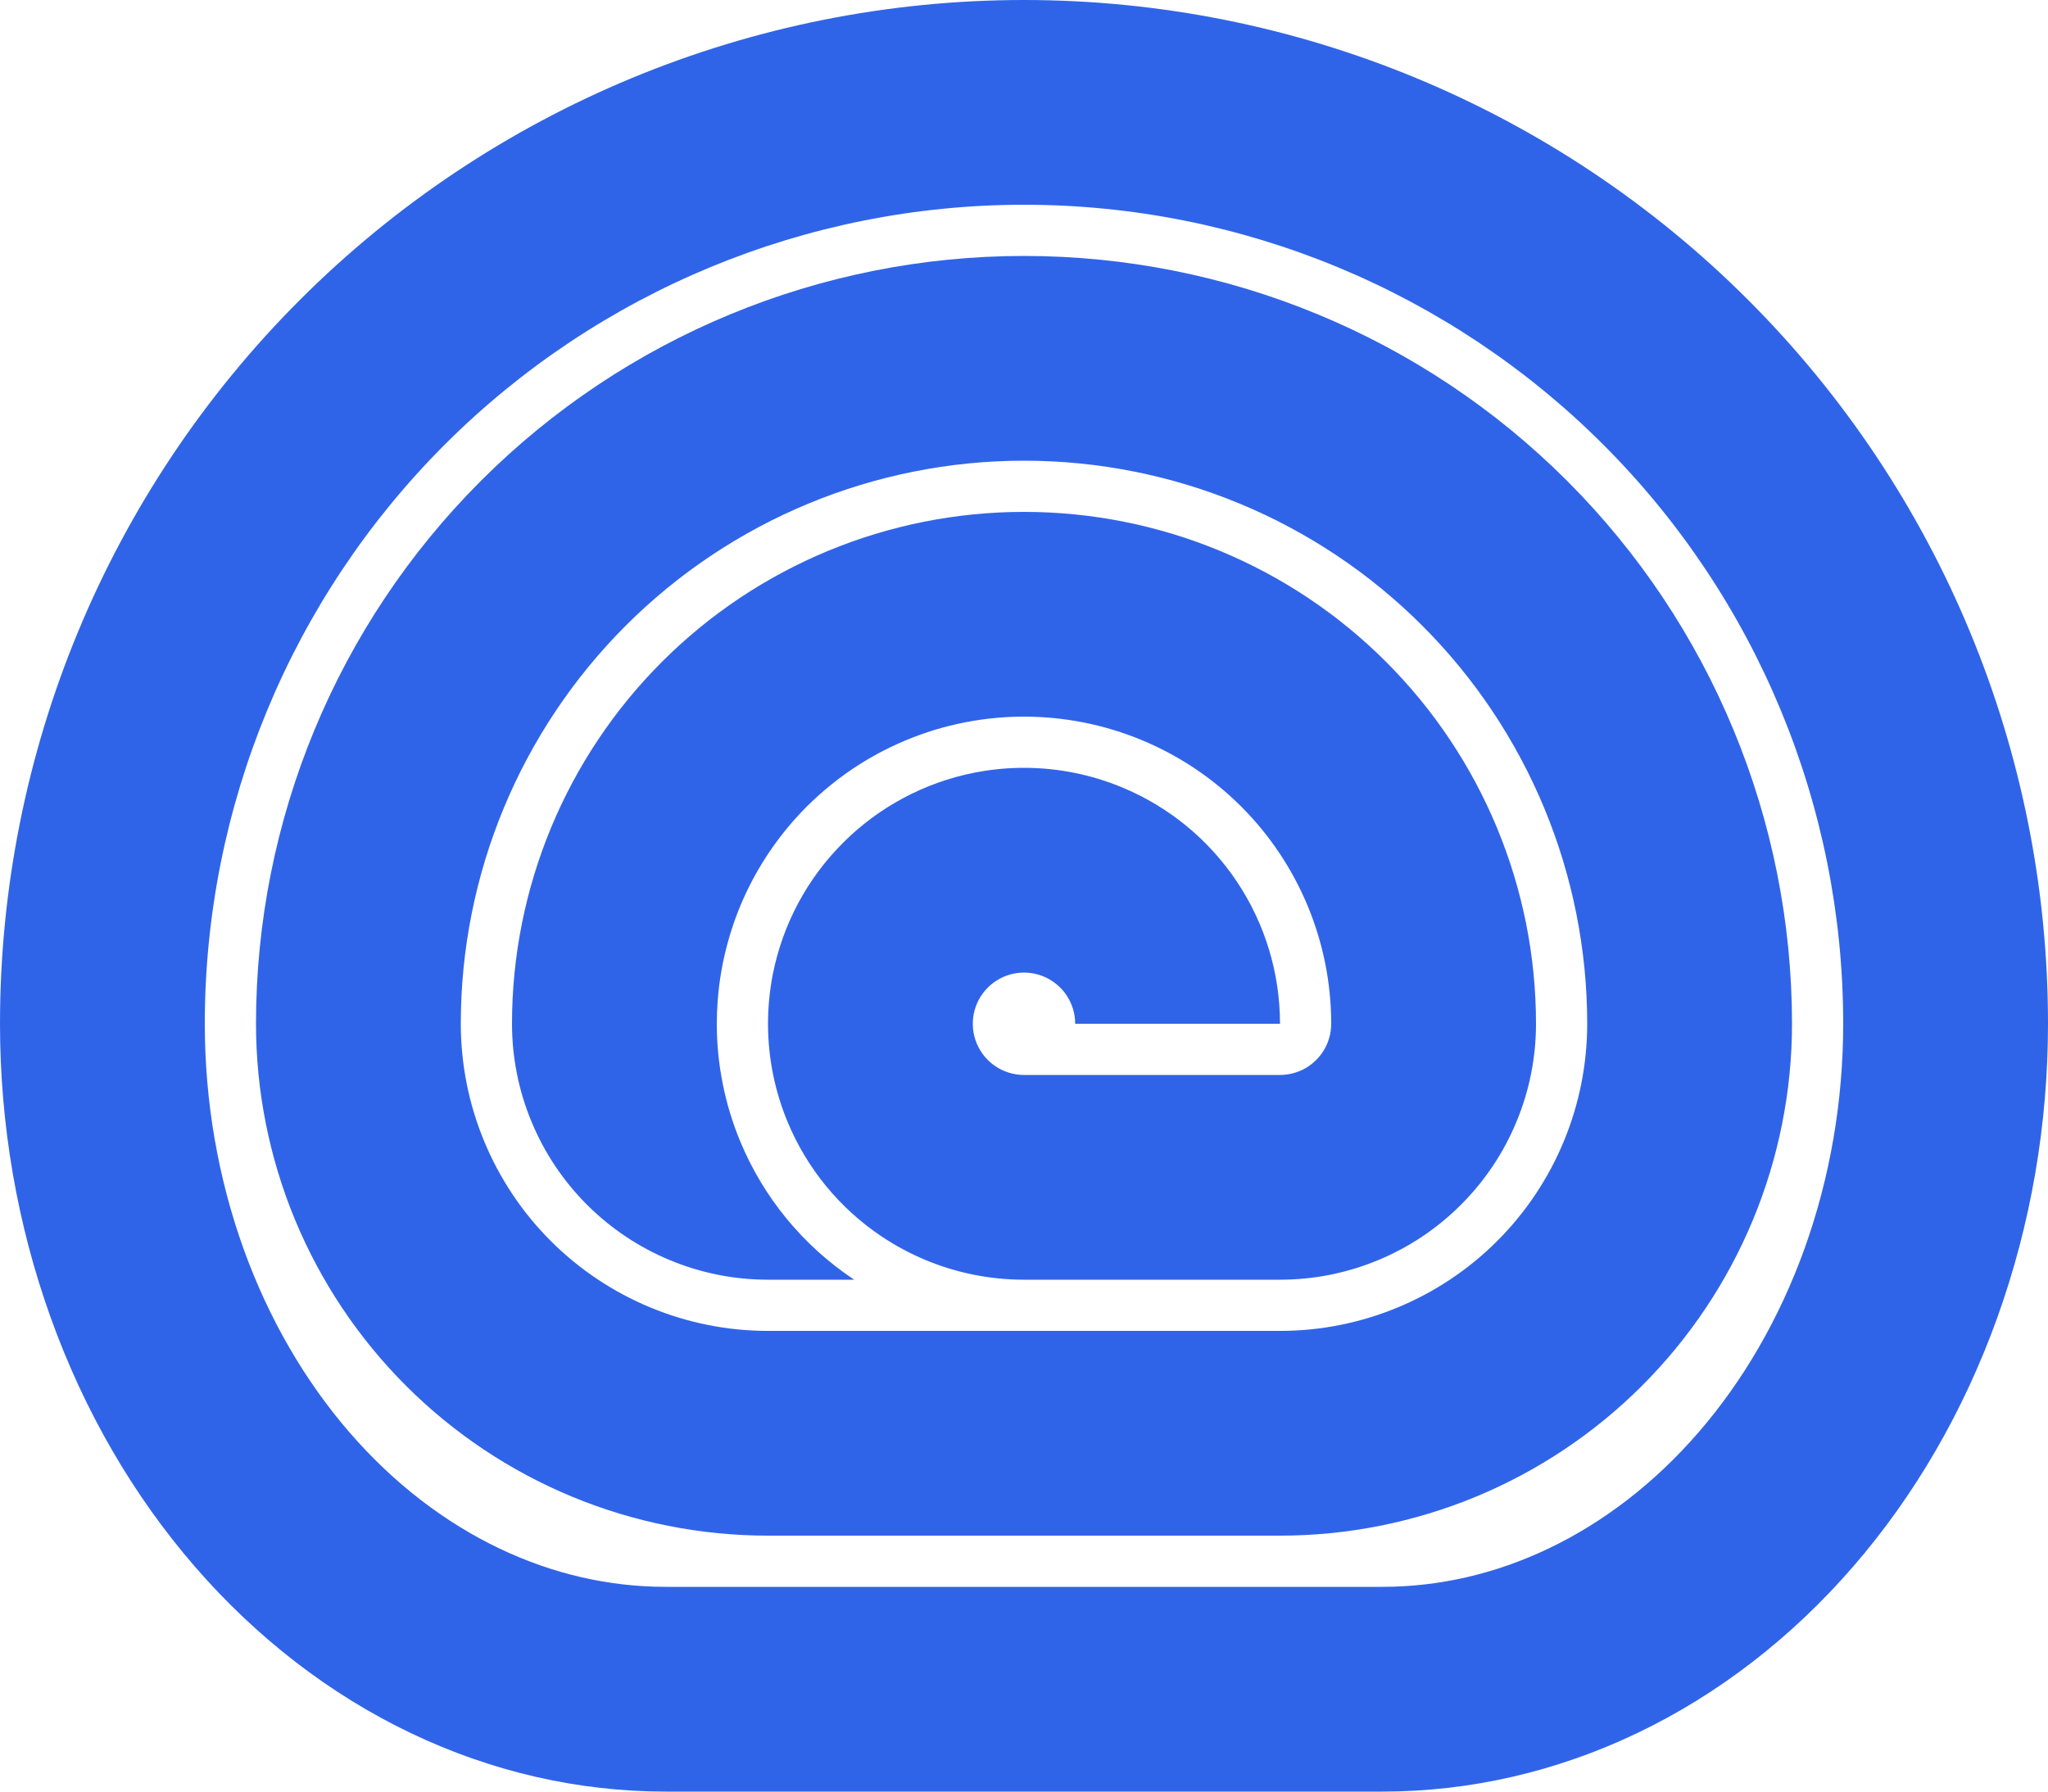
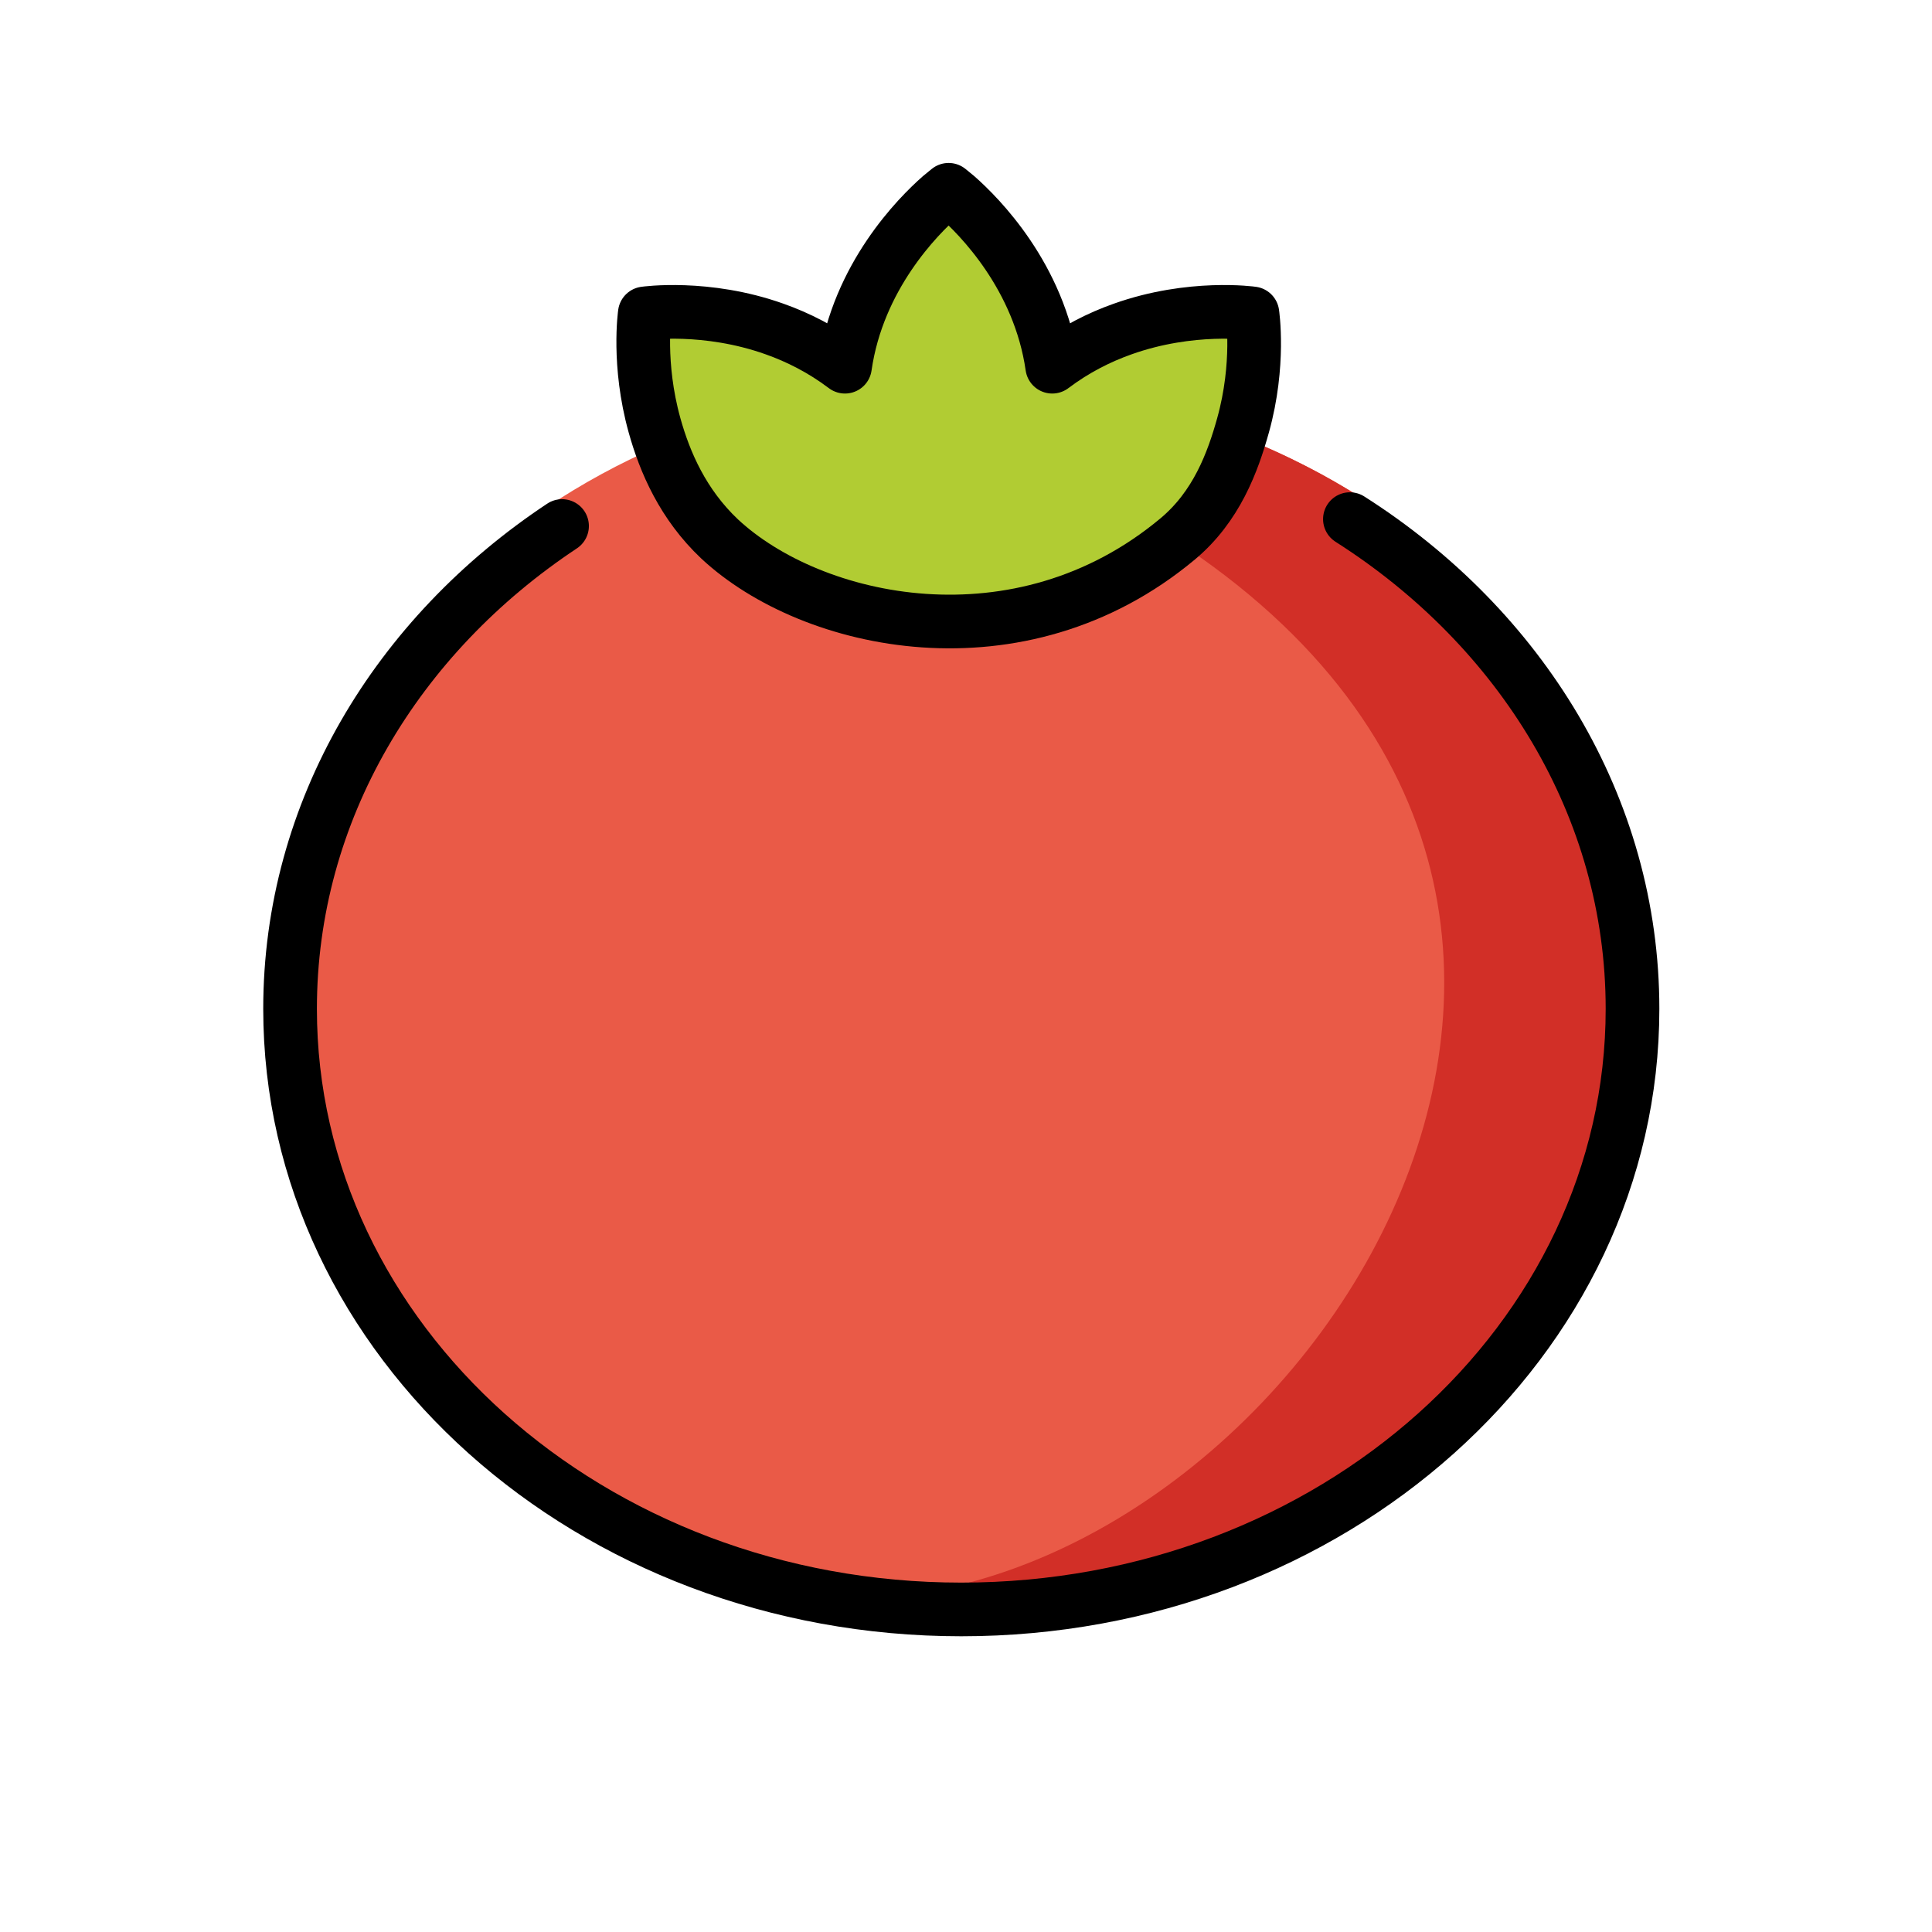
- <svg xmlns="http://www.w3.org/2000/svg" id="logo-83" width="40" height="35" viewBox="0 0 40 35" fill="none">
-   <path class="ccustom" fill-rule="evenodd" clip-rule="evenodd" d="M25 30C26.313 30 27.614 29.741 28.827 29.239C30.04 28.736 31.142 28 32.071 27.071C33 26.142 33.736 25.04 34.239 23.827C34.741 22.614 35 21.313 35 20C35 16.022 33.42 12.206 30.607 9.393C27.794 6.58 23.978 5 20 5C16.022 5 12.206 6.58 9.393 9.393C6.58 12.206 5 16.022 5 20C5 21.313 5.259 22.614 5.761 23.827C6.264 25.04 7 26.142 7.929 27.071C8.858 28 9.96 28.736 11.173 29.239C12.386 29.741 13.687 30 15 30H25ZM20 9C17.083 9 14.285 10.159 12.222 12.222C10.159 14.285 9 17.083 9 20C9 20.788 9.155 21.568 9.457 22.296C9.758 23.024 10.2 23.686 10.757 24.243C11.315 24.8 11.976 25.242 12.704 25.543C13.432 25.845 14.212 26 15 26H25C25.788 26 26.568 25.845 27.296 25.543C28.024 25.242 28.686 24.8 29.243 24.243C29.8 23.686 30.242 23.024 30.543 22.296C30.845 21.568 31 20.788 31 20C31 17.083 29.841 14.285 27.778 12.222C25.715 10.159 22.917 9 20 9Z" fill="#3064E8" />
-   <path class="ccustom" fill-rule="evenodd" clip-rule="evenodd" d="M13 35C11.293 35 9.602 34.612 8.025 33.858C6.448 33.104 5.015 32 3.808 30.607C2.6 29.214 1.643 27.56 0.99 25.74C0.336 23.92 0 21.97 0 20C0 14.696 2.107 9.609 5.858 5.858C9.609 2.107 14.696 0 20 0C25.304 0 30.391 2.107 34.142 5.858C37.893 9.609 40 14.696 40 20C40 21.97 39.664 23.92 39.01 25.74C38.357 27.56 37.4 29.214 36.192 30.607C34.985 32 33.552 33.104 31.975 33.858C30.398 34.612 28.707 35 27 35H13ZM8.686 8.686C11.687 5.686 15.757 4 20 4C24.244 4 28.313 5.686 31.314 8.686C34.314 11.687 36 15.757 36 20C36 21.518 35.74 23.011 35.246 24.389C34.751 25.767 34.038 26.985 33.17 27.987C32.303 28.987 31.305 29.745 30.25 30.249C29.198 30.752 28.096 31 27 31H13C11.904 31 10.802 30.752 9.75 30.249C8.695 29.745 7.697 28.987 6.83 27.987C5.962 26.985 5.249 25.767 4.754 24.389C4.26 23.011 4 21.518 4 20C4 15.757 5.686 11.687 8.686 8.686Z" fill="#3064E8" />
-   <path class="ccustom" d="M25 25H19.996C19.66 25 19.326 24.965 19 24.899C18.368 24.77 17.764 24.519 17.222 24.157C16.4 23.608 15.759 22.827 15.381 21.913C15.258 21.617 15.165 21.311 15.101 21C14.969 20.352 14.966 19.68 15.096 19.024C15.289 18.055 15.765 17.164 16.465 16.465C17.164 15.765 18.055 15.289 19.024 15.096C19.055 15.09 19.085 15.084 19.116 15.079C19.409 15.026 19.705 15 20 15C20.654 15 21.304 15.128 21.913 15.381C22.827 15.759 23.608 16.4 24.157 17.222C24.707 18.044 25 19.011 25 20H21C21 19.802 20.941 19.609 20.831 19.444C20.722 19.28 20.565 19.152 20.383 19.076C20.2 19 19.999 18.981 19.805 19.019C19.611 19.058 19.433 19.153 19.293 19.293C19.153 19.433 19.058 19.611 19.019 19.805C18.981 19.999 19 20.2 19.076 20.383C19.152 20.565 19.28 20.722 19.444 20.831C19.609 20.941 19.802 21 20 21H25C25.131 21 25.261 20.974 25.383 20.924C25.504 20.874 25.614 20.8 25.707 20.707C25.8 20.614 25.874 20.504 25.924 20.383C25.974 20.261 26 20.131 26 20C26 18.409 25.368 16.883 24.243 15.757C23.117 14.632 21.591 14 20 14C19.827 14 19.656 14.007 19.485 14.022C19.066 14.058 18.654 14.138 18.255 14.259C17.863 14.379 17.484 14.538 17.124 14.734C16.712 14.959 16.326 15.233 15.973 15.552C15.9 15.619 15.828 15.687 15.757 15.757C15.265 16.25 14.867 16.819 14.575 17.436C14.429 17.745 14.31 18.066 14.219 18.396C14.114 18.772 14.046 19.16 14.017 19.554C14.006 19.702 14 19.851 14 20C14 20.784 14.154 21.565 14.457 22.296C14.911 23.392 15.68 24.329 16.667 24.989C16.672 24.993 16.678 24.996 16.683 25H15C14.343 25 13.693 24.871 13.087 24.619C12.48 24.368 11.929 24 11.464 23.535C11 23.071 10.632 22.52 10.381 21.913C10.129 21.307 10 20.657 10 20C10 17.348 11.054 14.804 12.929 12.929C14.804 11.054 17.348 10 20 10C22.652 10 25.196 11.054 27.071 12.929C28.946 14.804 30 17.348 30 20C30 20.657 29.871 21.307 29.619 21.913C29.368 22.52 29 23.071 28.535 23.535C28.071 24 27.52 24.368 26.913 24.619C26.307 24.871 25.657 25 25 25Z" fill="#3064E8" />
+ <svg xmlns="http://www.w3.org/2000/svg" id="emoji" viewBox="0 0 72 72">
+   <g id="color">
+     <ellipse cx="35.825" cy="37.597" rx="25.015" ry="22.382" fill="#EA5A47" stroke="#EA5A47" stroke-linecap="round" stroke-linejoin="round" stroke-miterlimit="10" stroke-width="1.8" />
+     <path fill="#D22F27" stroke="#D22F27" stroke-linejoin="round" stroke-miterlimit="10" stroke-width="1.8" d="M60.528,37.597 c0,12.365-10.89,22.382-24.703,22.382c17.4-4.104,31.96-32.932,0-44.763c5.085,0,9.816,1.358,13.765,3.69 C56.367,22.909,60.528,29.785,60.528,37.597z" />
+     <path fill="#B1CC33" stroke="none" stroke-linejoin="round" stroke-miterlimit="10" stroke-width="2" d="M46.325,15.849 c-0.384,1.382-0.994,3.031-2.436,4.235C38,25,30.251,23.288,26.817,20.084c-1.36-1.284-2.041-2.853-2.425-4.235 c-0.636-2.282-0.362-4.169-0.362-4.169s2.282-0.329,4.838,0.582c0.867,0.307,1.766,0.757,2.622,1.404 c0.483-3.368,2.732-5.617,3.555-6.341l0.307-0.252l0.307,0.252c0.823,0.724,3.072,2.973,3.555,6.341 c0.856-0.647,1.755-1.097,2.622-1.404c2.556-0.911,4.838-0.582,4.838-0.582S46.961,13.567,46.325,15.849z" />
+   </g>
+   <g id="hair" />
+   <g id="skin" />
+   <g id="skin-shadow" />
+   <g id="line">
+     <path fill="none" stroke="#000000" stroke-linecap="round" stroke-linejoin="round" stroke-miterlimit="10" stroke-width="2" d="M50.307,19.346c6.374,4.056,10.532,10.72,10.532,18.251c0,12.361-11.2,22.382-25.015,22.382 S10.81,49.959,10.81,37.597c0-7.375,3.986-13.916,10.136-17.994" />
+     <path fill="none" stroke="#000000" stroke-linejoin="round" stroke-miterlimit="10" stroke-width="2" d="M46.325,15.849 c-0.384,1.382-0.994,3.031-2.436,4.235C38,25,30.251,23.288,26.817,20.084c-1.36-1.284-2.041-2.853-2.425-4.235 c-0.636-2.282-0.362-4.169-0.362-4.169s2.282-0.329,4.838,0.582c0.867,0.307,1.766,0.757,2.622,1.404 c0.483-3.368,2.732-5.617,3.555-6.341l0.307-0.252l0.307,0.252c0.823,0.724,3.072,2.973,3.555,6.341 c0.856-0.647,1.755-1.097,2.622-1.404c2.556-0.911,4.838-0.582,4.838-0.582S46.961,13.567,46.325,15.849z" />
+   </g>
</svg>
